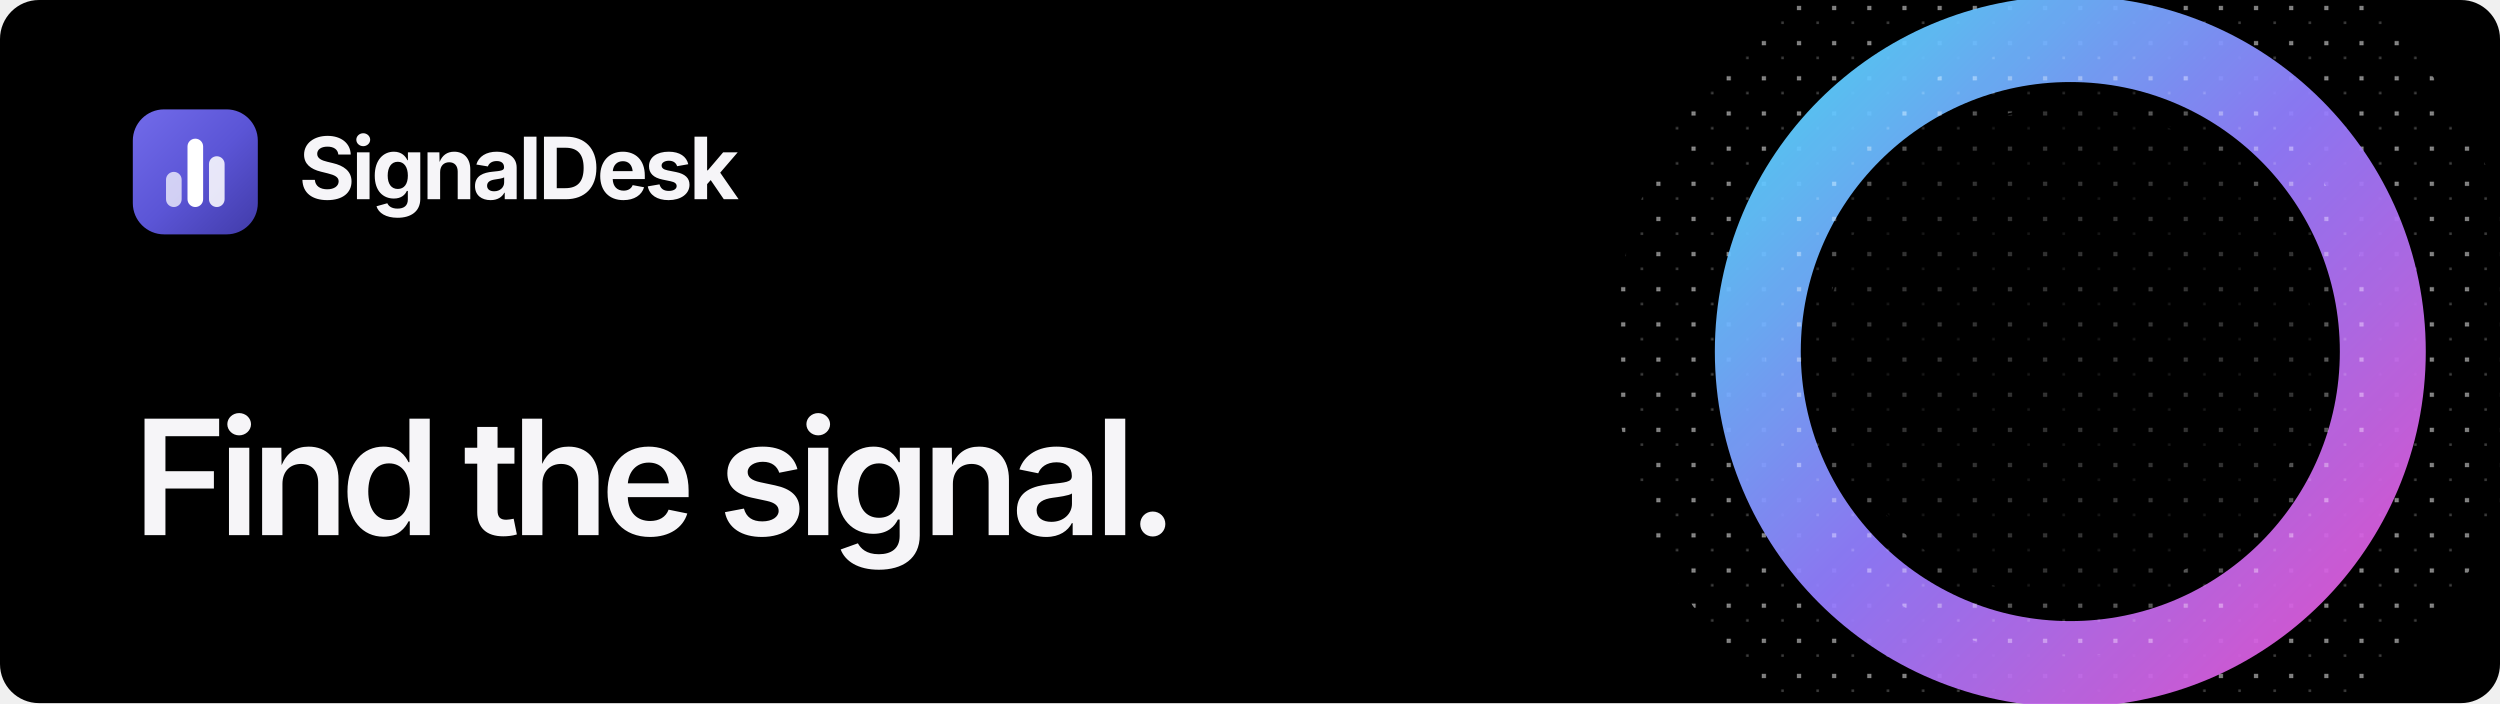
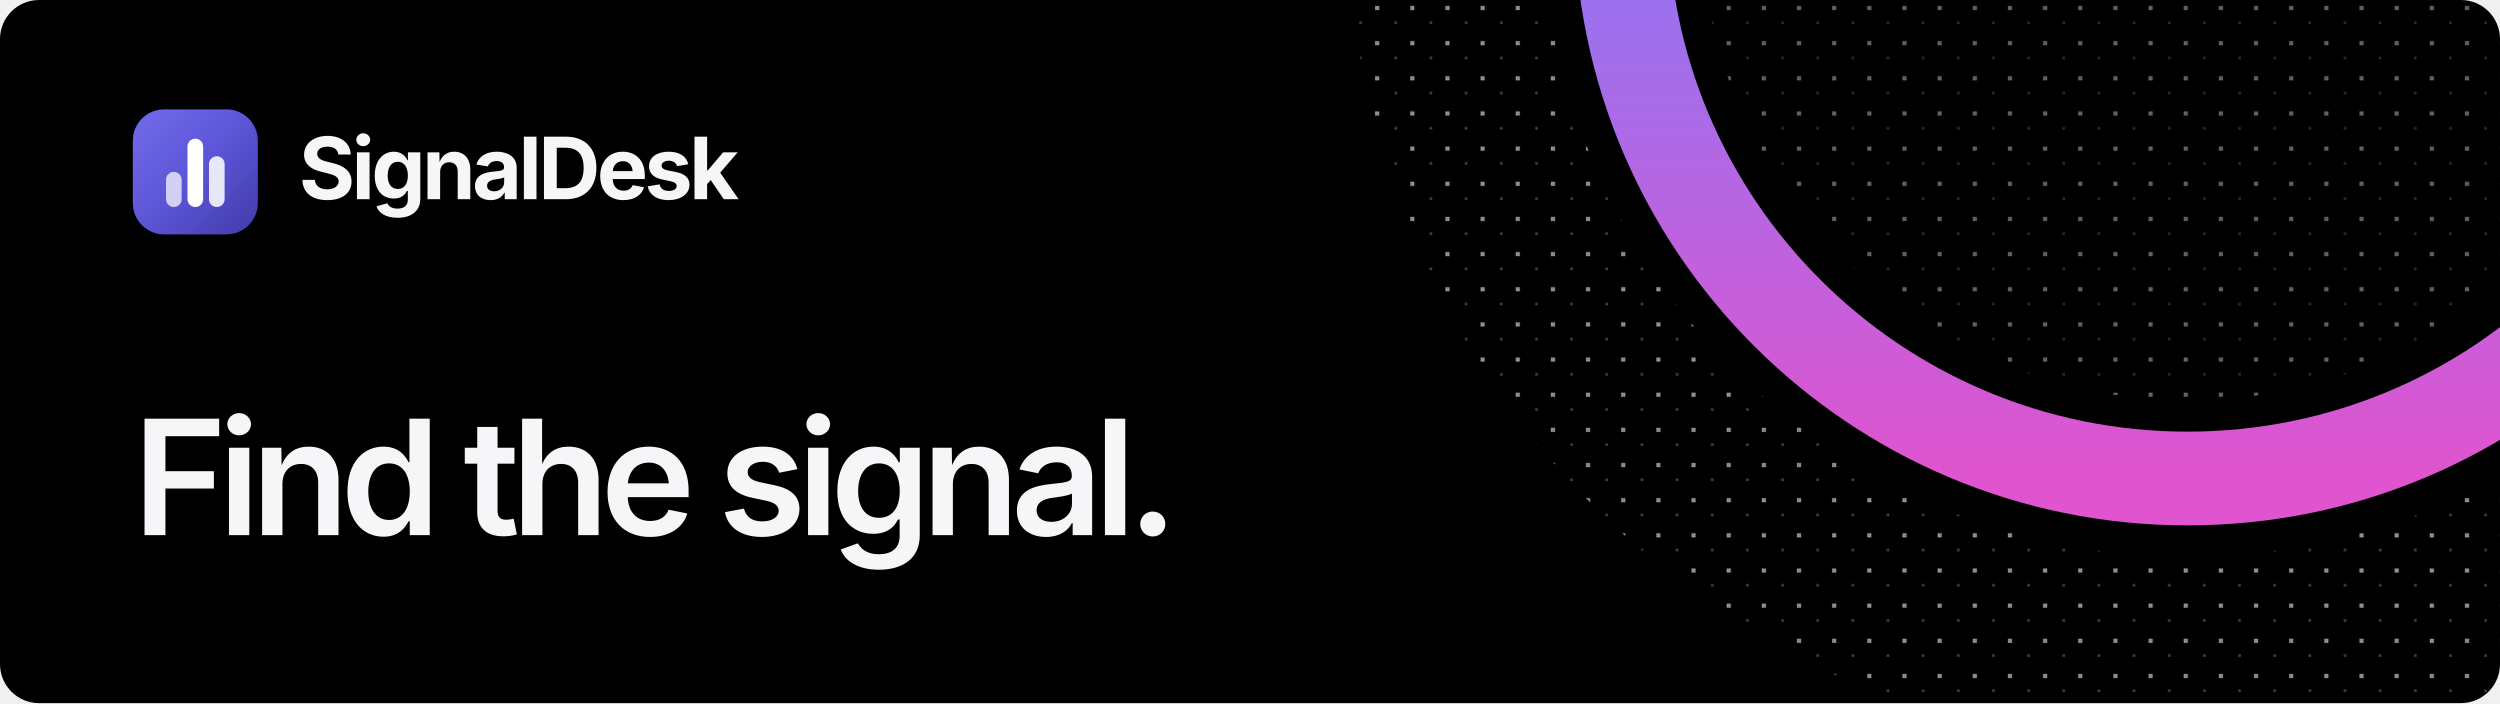
<svg xmlns="http://www.w3.org/2000/svg" width="1280" height="360" viewBox="0 0 1280 360" role="img" aria-labelledby="title description">
  <defs>
-     <linearGradient id="arc" x1="0" y1="0" x2="1" y2="1">
+     <linearGradient id="arc" x1="0" y1="0" x2="0" y2="1">
      <stop stop-color="#52DDFF" />
      <stop offset="0.5" stop-color="#947CFF" />
      <stop offset="1" stop-color="#E957D7" />
    </linearGradient>
    <linearGradient id="app-icon" x1="0" y1="0" x2="1" y2="1">
      <stop stop-color="#726BEA" />
      <stop offset="0.52" stop-color="#5B55D6" />
      <stop offset="1" stop-color="#413BA9" />
    </linearGradient>
    <pattern id="pixels" width="18" height="18" patternUnits="userSpaceOnUse">
-       <rect x="2" y="3" width="2.2" height="2.2" fill="#FFFFFF" opacity="0.56" />
-       <rect x="12" y="11" width="1.3" height="1.3" fill="#FFFFFF" opacity="0.26" />
+       <rect x="2" y="3" width="2.2" height="2.2" fill="#FFFFFF" opacity="0.58" />
+       <rect x="12" y="11" width="1.3" height="1.3" fill="#FFFFFF" opacity="0.28" />
    </pattern>
  </defs>
  <rect width="1280" height="360" rx="20" fill="#000000" />
  <g>
-     <circle cx="1060" cy="180" r="190" fill="none" stroke="url(#pixels)" stroke-width="86" opacity="0.88" />
-     <circle cx="1060" cy="180" r="160" fill="none" stroke="url(#arc)" stroke-width="44" opacity="0.94" />
-     <circle cx="1060" cy="180" r="156" fill="url(#pixels)" opacity="0.56" />
-     <circle cx="1060" cy="180" r="126" fill="#000000" />
-     <circle cx="1060" cy="180" r="125" fill="url(#pixels)" opacity="0.34" />
+     <circle cx="1120" cy="-45" r="380" fill="none" stroke="url(#pixels)" stroke-width="100" opacity="0.92" />
+     <circle cx="1120" cy="-45" r="290" fill="none" stroke="url(#arc)" stroke-width="48" opacity="0.96" />
+     <circle cx="1120" cy="-45" r="250" fill="url(#pixels)" opacity="0.62" />
  </g>
  <g transform="translate(68 56)">
    <rect width="64" height="64" rx="16" fill="url(#app-icon)" />
    <rect x="17" y="32" width="8" height="18" rx="4" fill="#FFFFFF" opacity="0.72" />
    <rect x="28" y="15" width="8" height="35" rx="4" fill="#FFFFFF" />
    <rect x="39" y="24" width="8" height="26" rx="4" fill="#FFFFFF" opacity="0.86" />
  </g>
  <text x="153" y="102" fill="#F6F5F8" font-family="Inter,Segoe UI,Arial,sans-serif" font-size="44" font-weight="700" letter-spacing="-1.8">SignalDesk</text>
  <text x="68" y="274" fill="#F6F5F8" font-family="Inter,Segoe UI,Arial,sans-serif" font-size="82" font-weight="580" letter-spacing="-4.5">Find the signal.</text>
</svg>
